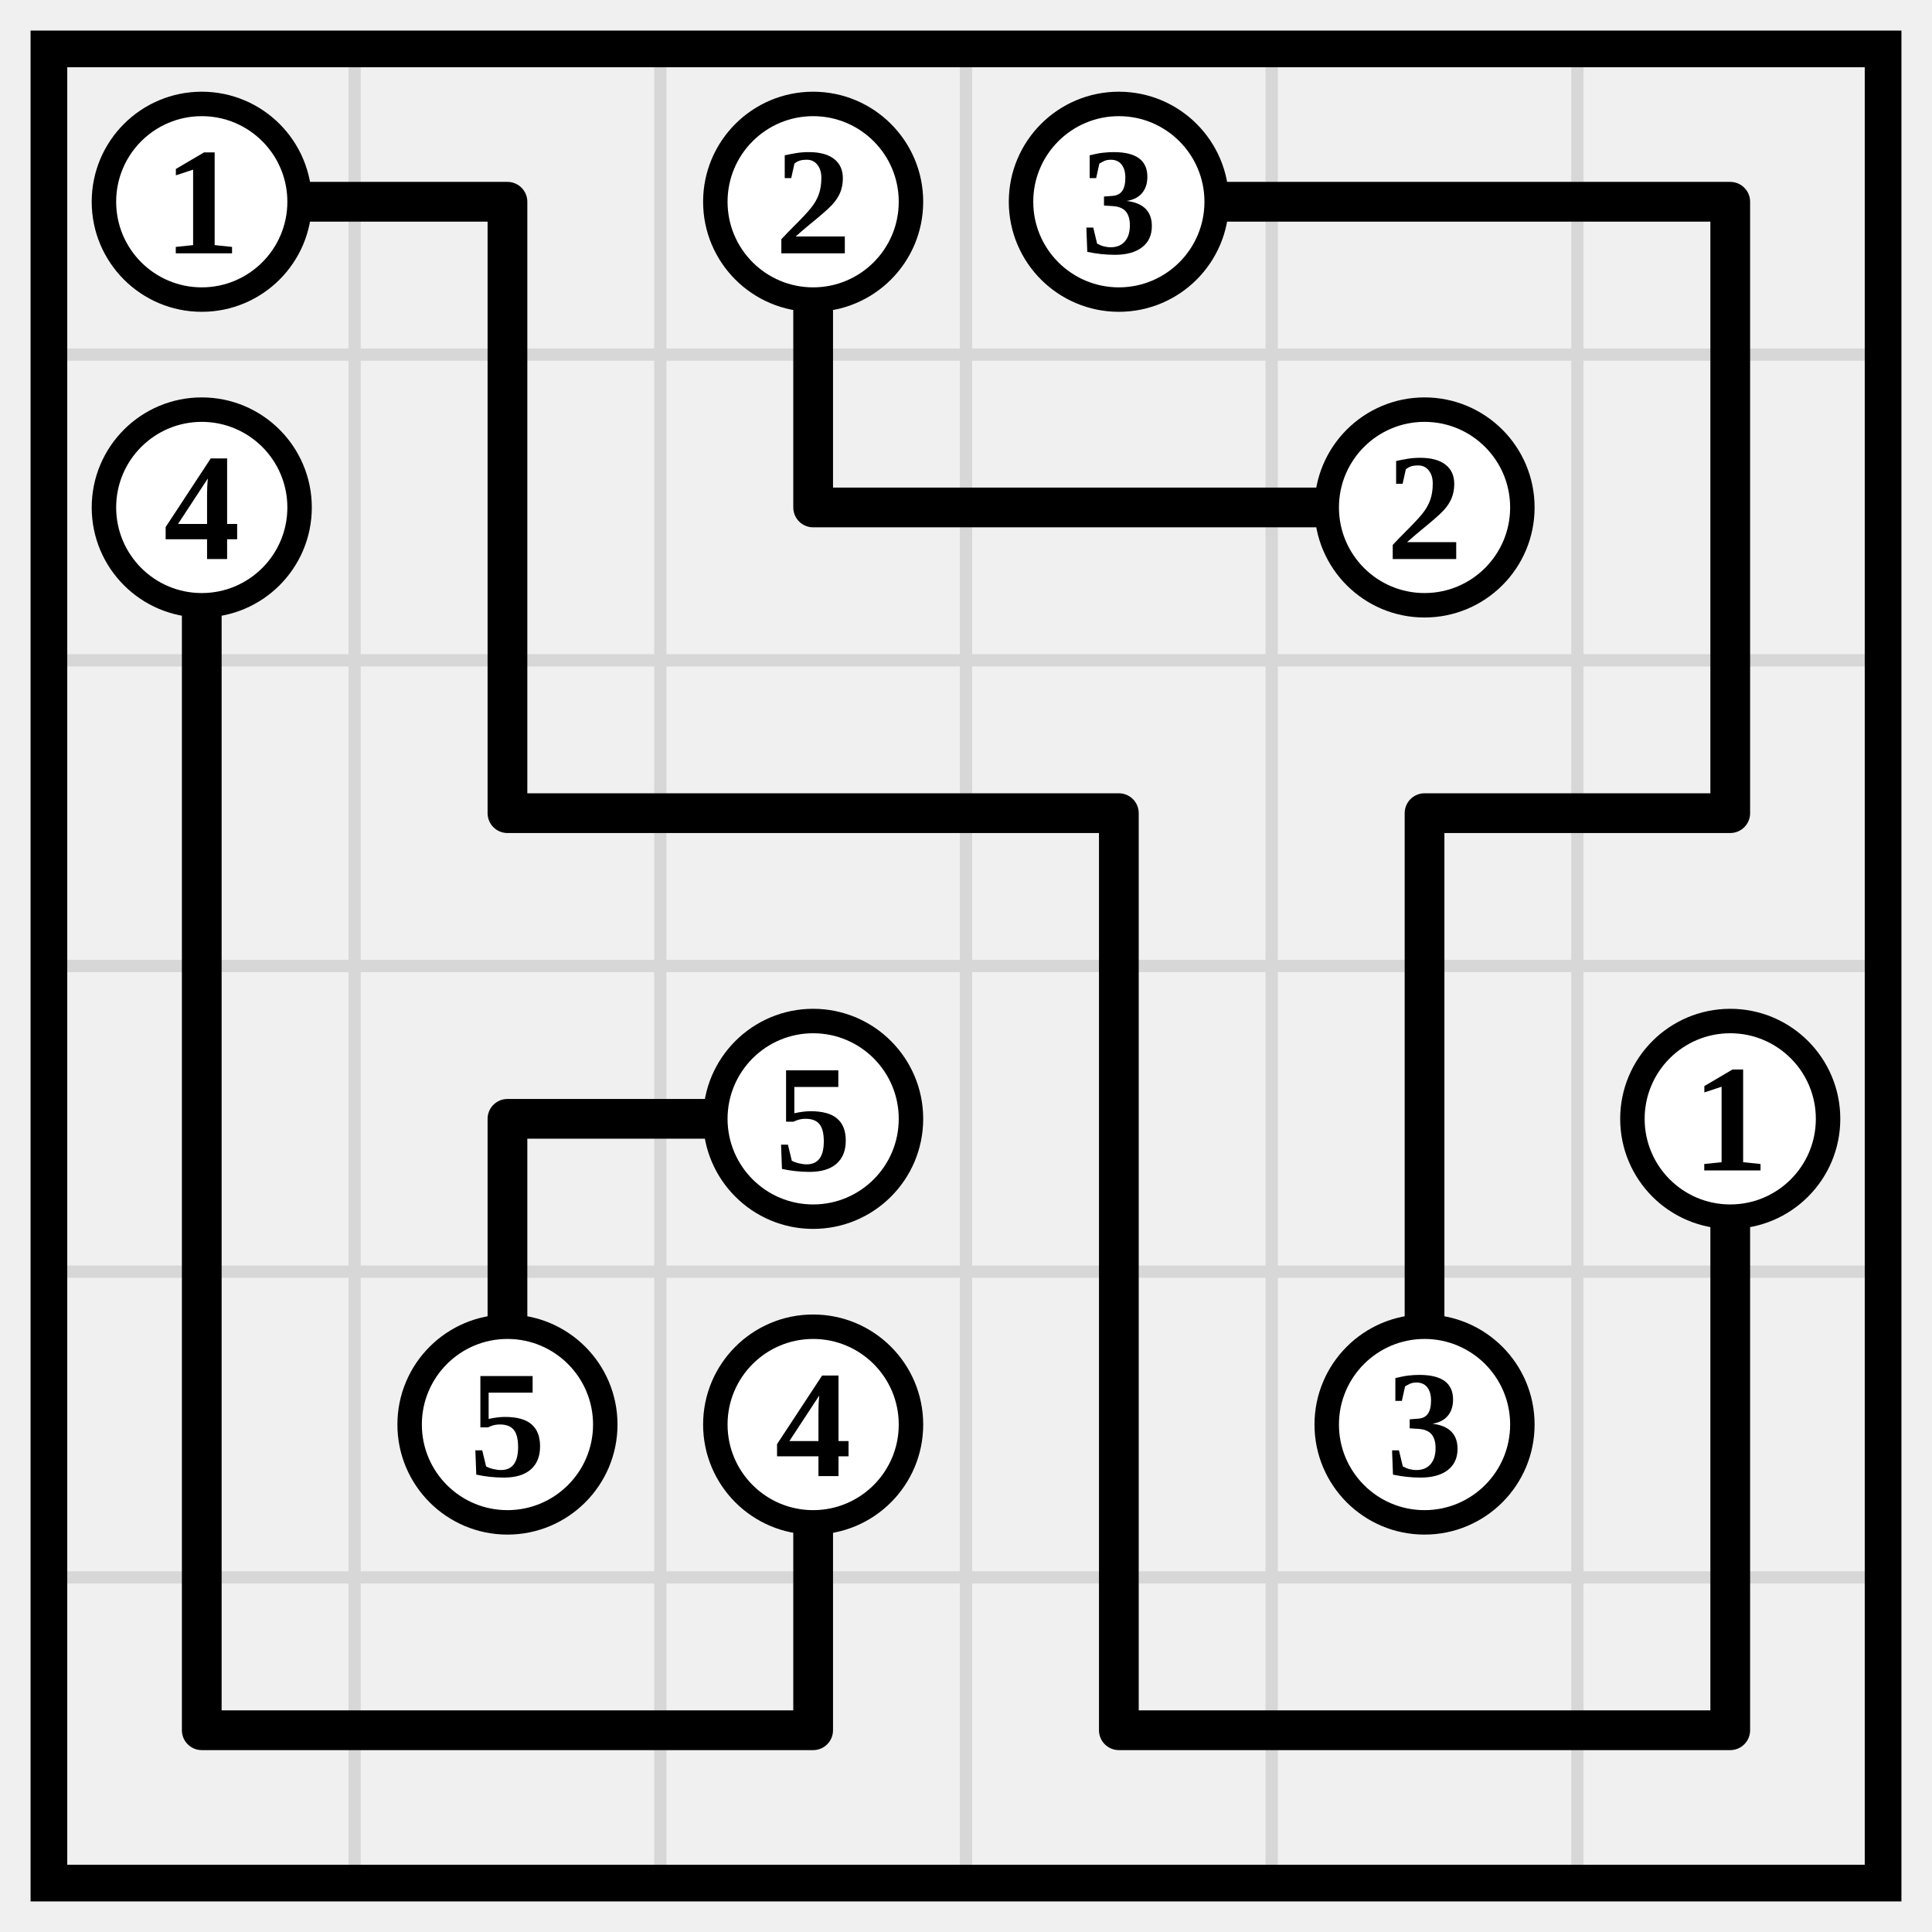
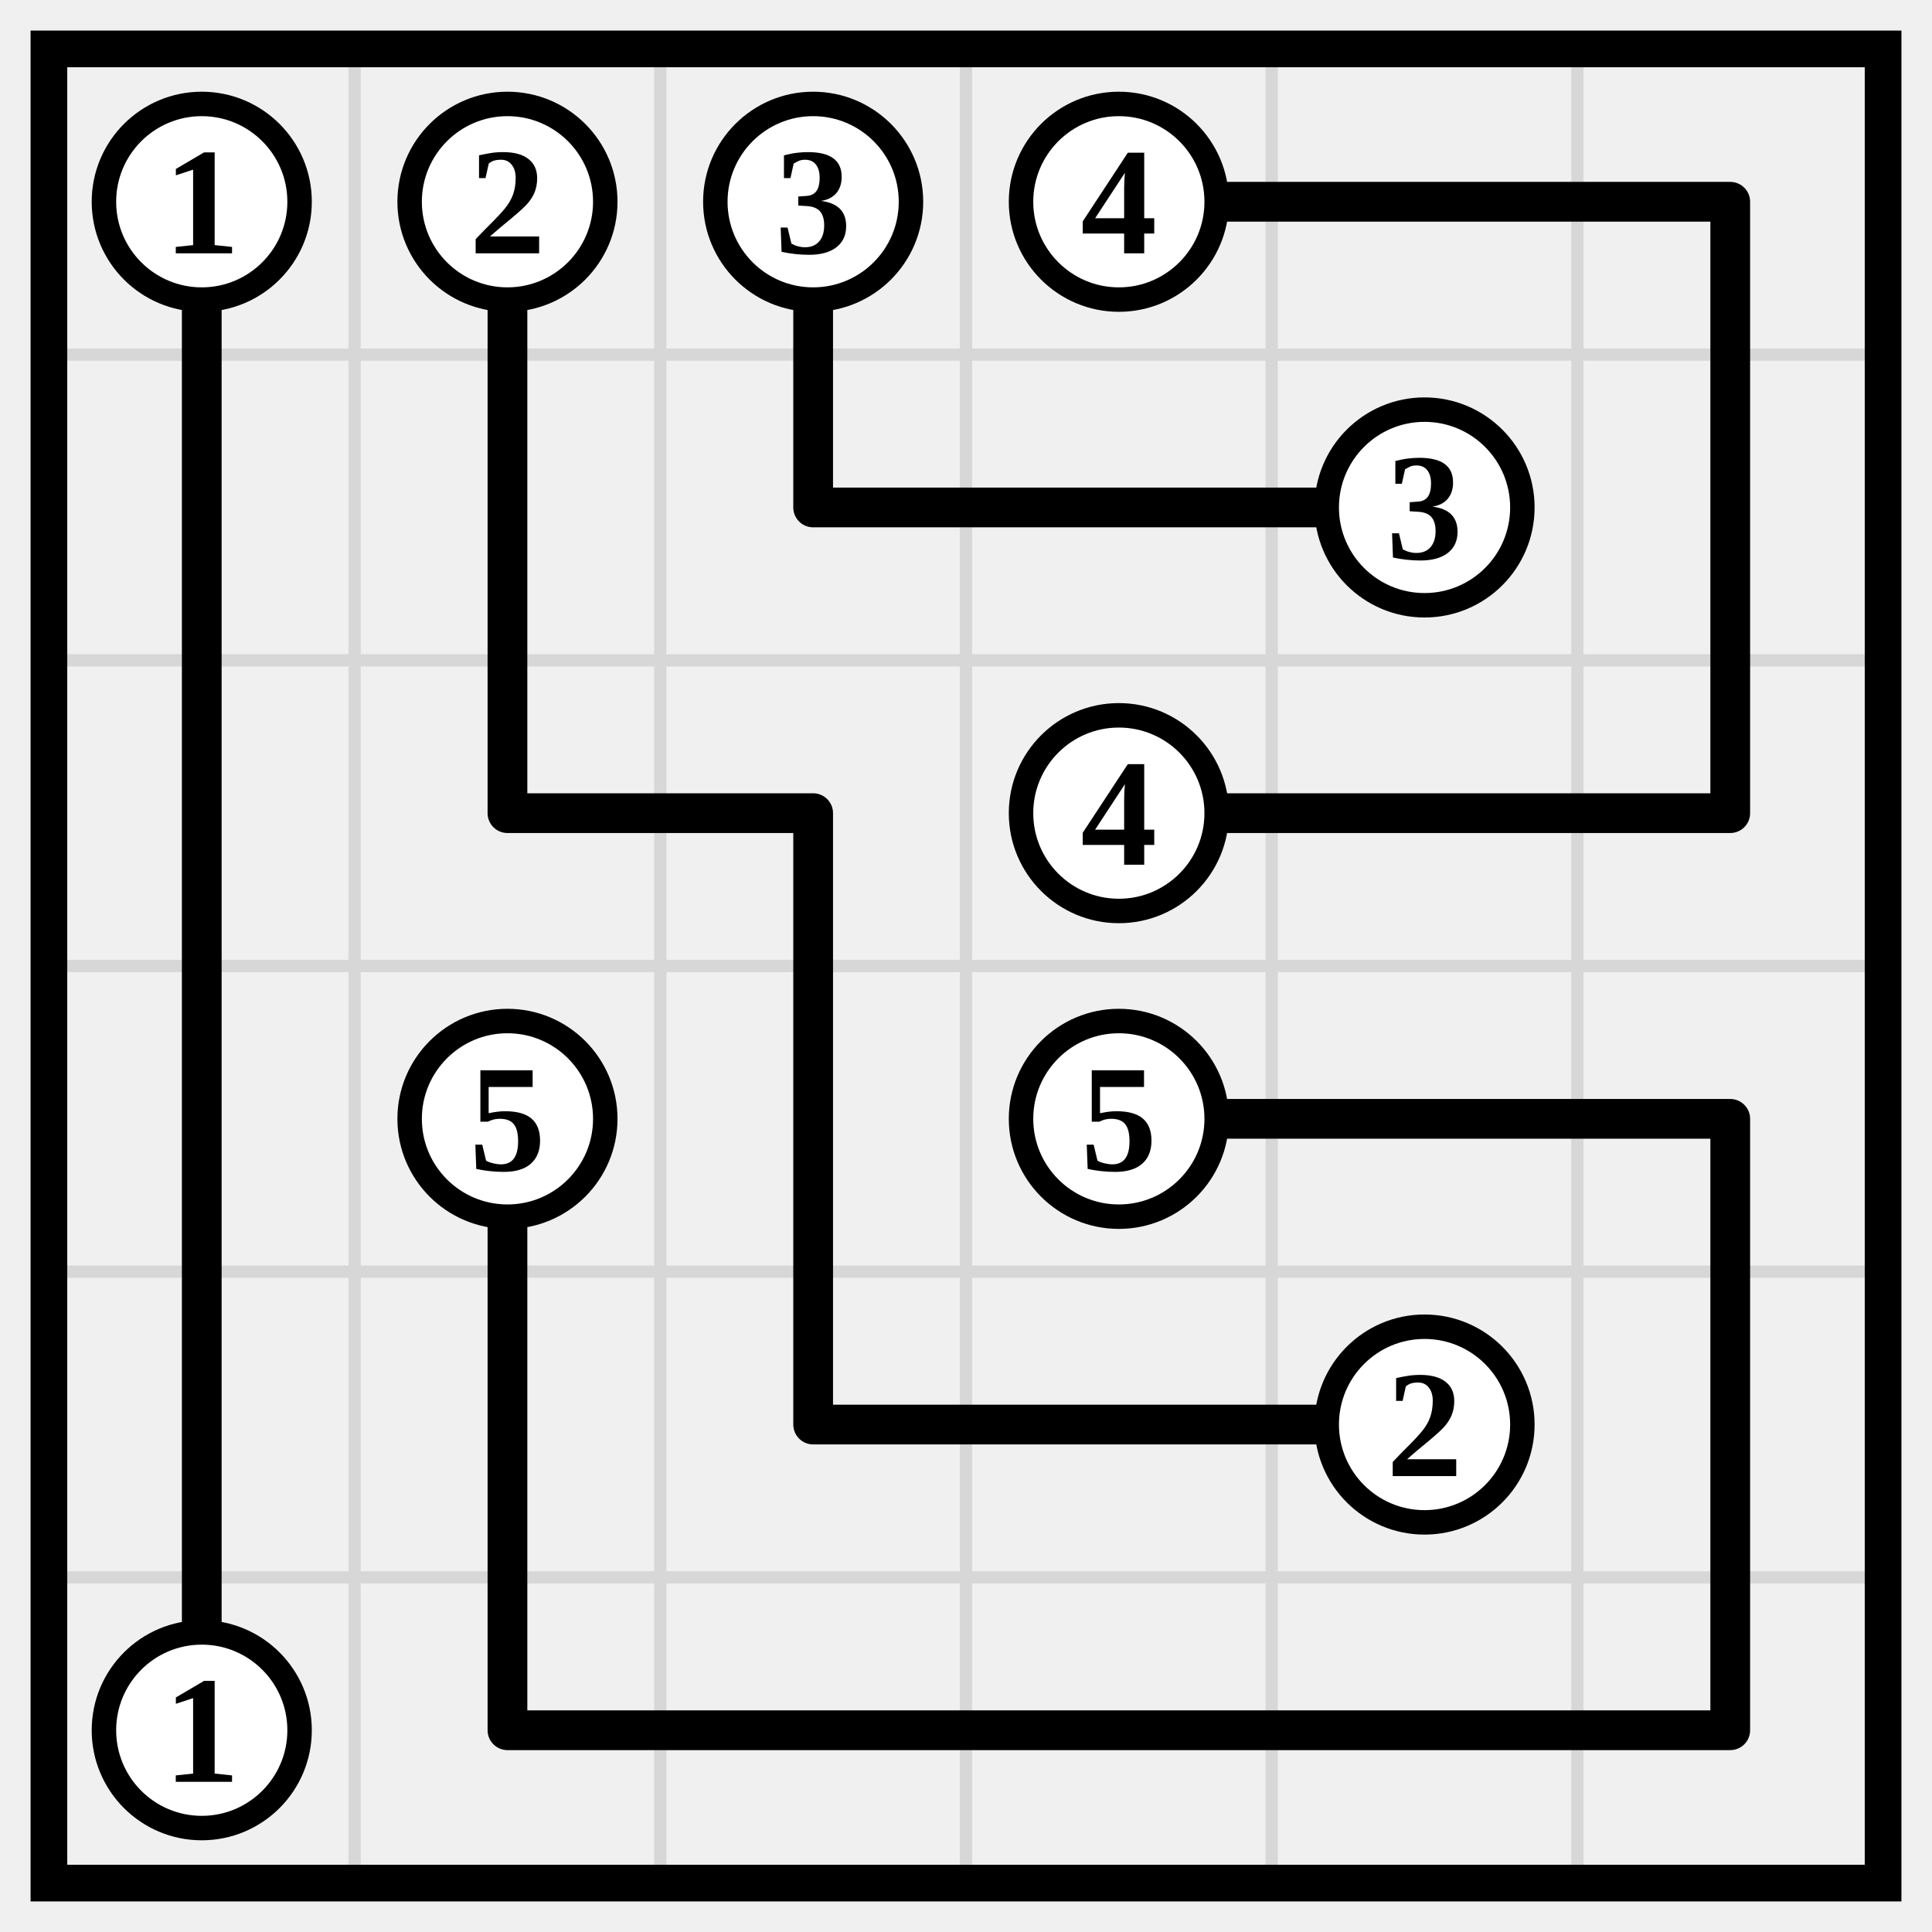
<svg xmlns="http://www.w3.org/2000/svg" class="p" viewBox="0 0 632 632" preserveAspectRatio="xMidYMid meet" shape-rendering="geometricPrecision">
  <path d="M16 116H616M16 216H616M16 316H616M16 416H616M16 516H616M116 16V616M216 16V616M316 16V616M416 16V616M516 16V616" fill="none" stroke="#d7d7d7" stroke-width="4" stroke-linecap="square" />
  <rect x="16" y="16" width="600" height="600" fill="none" stroke="#000" stroke-width="12" />
-   <path d="M66 66H166M166 66V166M266 66V166M366 66H466M466 66H566M566 66V166M66 166V266M166 166V266M266 166H366M366 166H466M566 166V266M66 266V366M166 266H266M266 266H366M366 266V366M466 266H566M466 266V366M66 366V466M166 366H266M166 366V466M366 366V466M466 366V466M566 366V466M66 466V566M266 466V566M366 466V566M566 466V566M66 566H166M166 566H266M366 566H466M466 566H566" fill="none" stroke="#000" stroke-width="13" stroke-linecap="round" />
+   <path d="M66 66V166M166 66V166M266 66V166M366 66H466M466 66H566M566 66V166M66 166V266M166 166V266M266 166H366M366 166H466M566 166V266M66 266V366M166 266H266M266 266V366M366 266H466M466 266H566M66 366V466M166 366V466M266 366V466M366 366H466M466 366H566M566 366V466M66 466V566M166 466V566M266 466H366M366 466H466M566 466V566M166 566H266M266 566H366M366 566H466M466 566H566" fill="none" stroke="#000" stroke-width="13" stroke-linecap="round" />
  <circle cx="66" cy="66" r="32" fill="#fff" stroke="#000" stroke-width="8" />
  <text x="66" y="66" font-size="50" text-anchor="middle" dominant-baseline="central" fill="#000" font-weight="700">1</text>
+   <circle cx="166" cy="66" r="32" fill="#fff" stroke="#000" stroke-width="8" />
+   <text x="166" y="66" font-size="50" text-anchor="middle" dominant-baseline="central" fill="#000" font-weight="700">2</text>
  <circle cx="266" cy="66" r="32" fill="#fff" stroke="#000" stroke-width="8" />
-   <text x="266" y="66" font-size="50" text-anchor="middle" dominant-baseline="central" fill="#000" font-weight="700">2</text>
+   <text x="266" y="66" font-size="50" text-anchor="middle" dominant-baseline="central" fill="#000" font-weight="700">3</text>
  <circle cx="366" cy="66" r="32" fill="#fff" stroke="#000" stroke-width="8" />
-   <text x="366" y="66" font-size="50" text-anchor="middle" dominant-baseline="central" fill="#000" font-weight="700">3</text>
-   <circle cx="66" cy="166" r="32" fill="#fff" stroke="#000" stroke-width="8" />
-   <text x="66" y="166" font-size="50" text-anchor="middle" dominant-baseline="central" fill="#000" font-weight="700">4</text>
+   <text x="366" y="66" font-size="50" text-anchor="middle" dominant-baseline="central" fill="#000" font-weight="700">4</text>
  <circle cx="466" cy="166" r="32" fill="#fff" stroke="#000" stroke-width="8" />
-   <text x="466" y="166" font-size="50" text-anchor="middle" dominant-baseline="central" fill="#000" font-weight="700">2</text>
-   <circle cx="266" cy="366" r="32" fill="#fff" stroke="#000" stroke-width="8" />
-   <text x="266" y="366" font-size="50" text-anchor="middle" dominant-baseline="central" fill="#000" font-weight="700">5</text>
-   <circle cx="566" cy="366" r="32" fill="#fff" stroke="#000" stroke-width="8" />
-   <text x="566" y="366" font-size="50" text-anchor="middle" dominant-baseline="central" fill="#000" font-weight="700">1</text>
-   <circle cx="166" cy="466" r="32" fill="#fff" stroke="#000" stroke-width="8" />
-   <text x="166" y="466" font-size="50" text-anchor="middle" dominant-baseline="central" fill="#000" font-weight="700">5</text>
-   <circle cx="266" cy="466" r="32" fill="#fff" stroke="#000" stroke-width="8" />
-   <text x="266" y="466" font-size="50" text-anchor="middle" dominant-baseline="central" fill="#000" font-weight="700">4</text>
+   <text x="466" y="166" font-size="50" text-anchor="middle" dominant-baseline="central" fill="#000" font-weight="700">3</text>
+   <circle cx="366" cy="266" r="32" fill="#fff" stroke="#000" stroke-width="8" />
+   <text x="366" y="266" font-size="50" text-anchor="middle" dominant-baseline="central" fill="#000" font-weight="700">4</text>
+   <circle cx="166" cy="366" r="32" fill="#fff" stroke="#000" stroke-width="8" />
+   <text x="166" y="366" font-size="50" text-anchor="middle" dominant-baseline="central" fill="#000" font-weight="700">5</text>
+   <circle cx="366" cy="366" r="32" fill="#fff" stroke="#000" stroke-width="8" />
+   <text x="366" y="366" font-size="50" text-anchor="middle" dominant-baseline="central" fill="#000" font-weight="700">5</text>
  <circle cx="466" cy="466" r="32" fill="#fff" stroke="#000" stroke-width="8" />
-   <text x="466" y="466" font-size="50" text-anchor="middle" dominant-baseline="central" fill="#000" font-weight="700">3</text>
+   <text x="466" y="466" font-size="50" text-anchor="middle" dominant-baseline="central" fill="#000" font-weight="700">2</text>
+   <circle cx="66" cy="566" r="32" fill="#fff" stroke="#000" stroke-width="8" />
+   <text x="66" y="566" font-size="50" text-anchor="middle" dominant-baseline="central" fill="#000" font-weight="700">1</text>
</svg>
